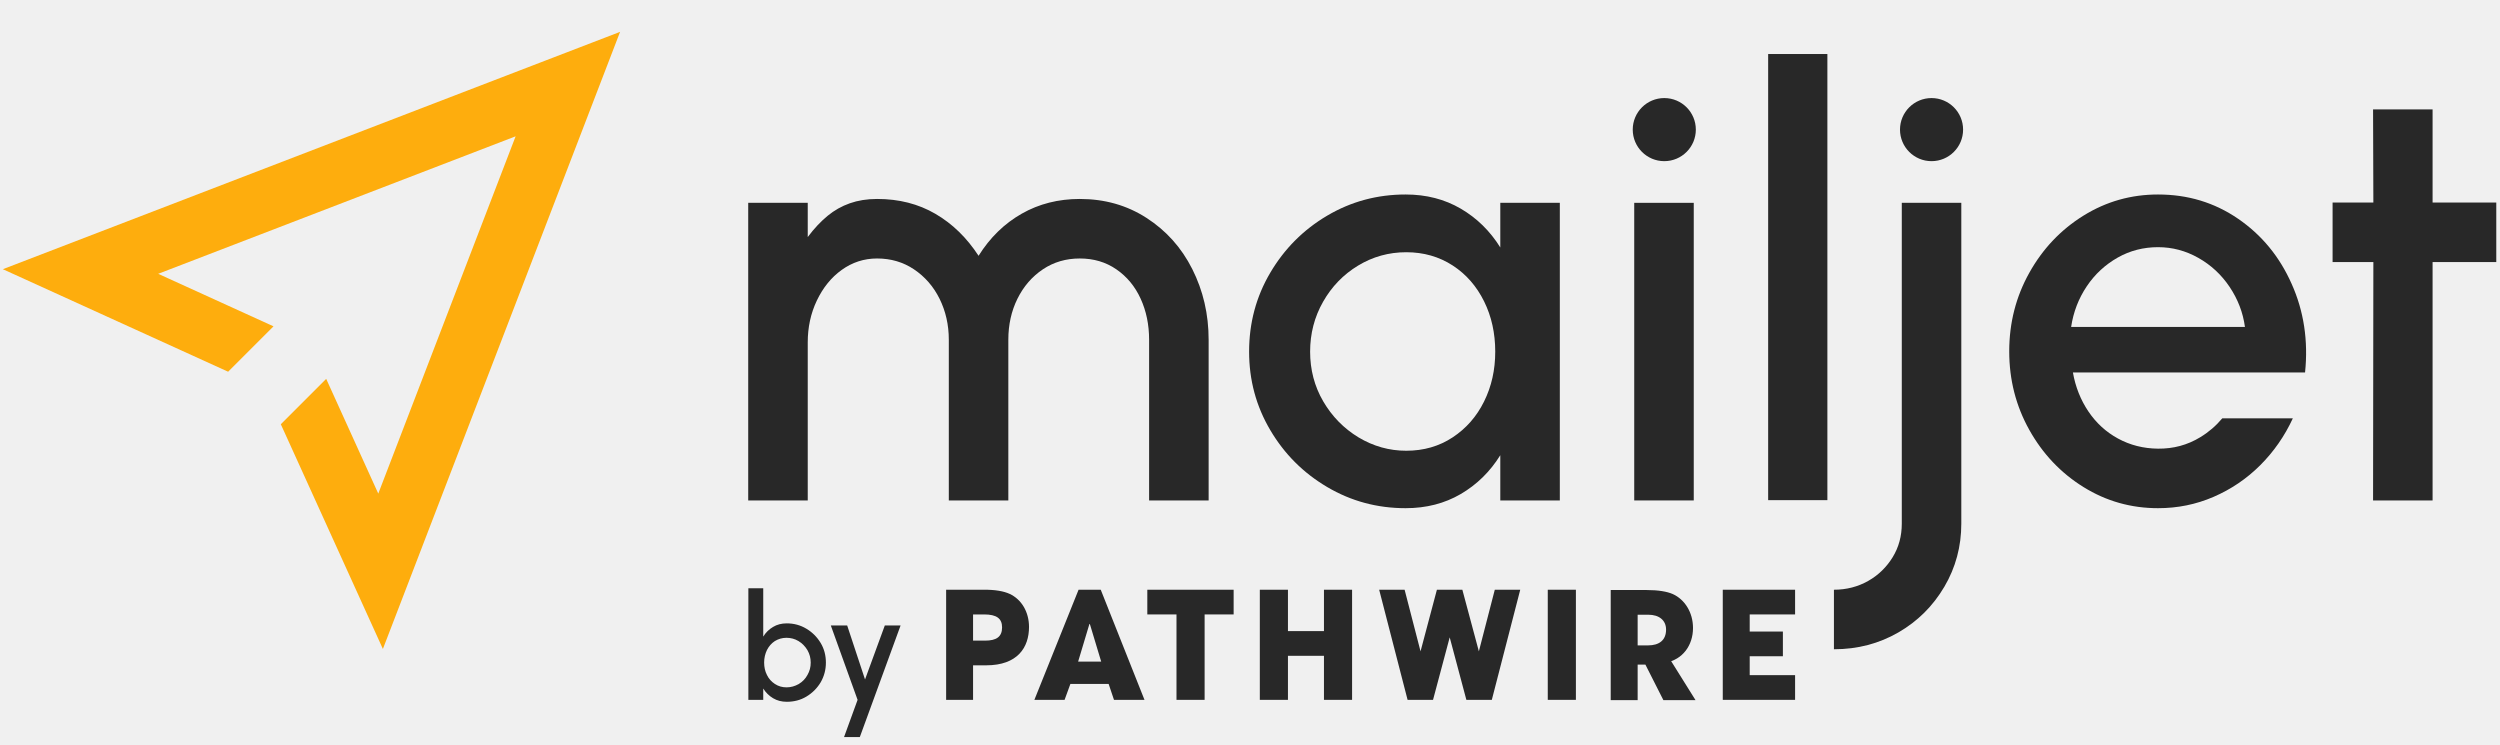
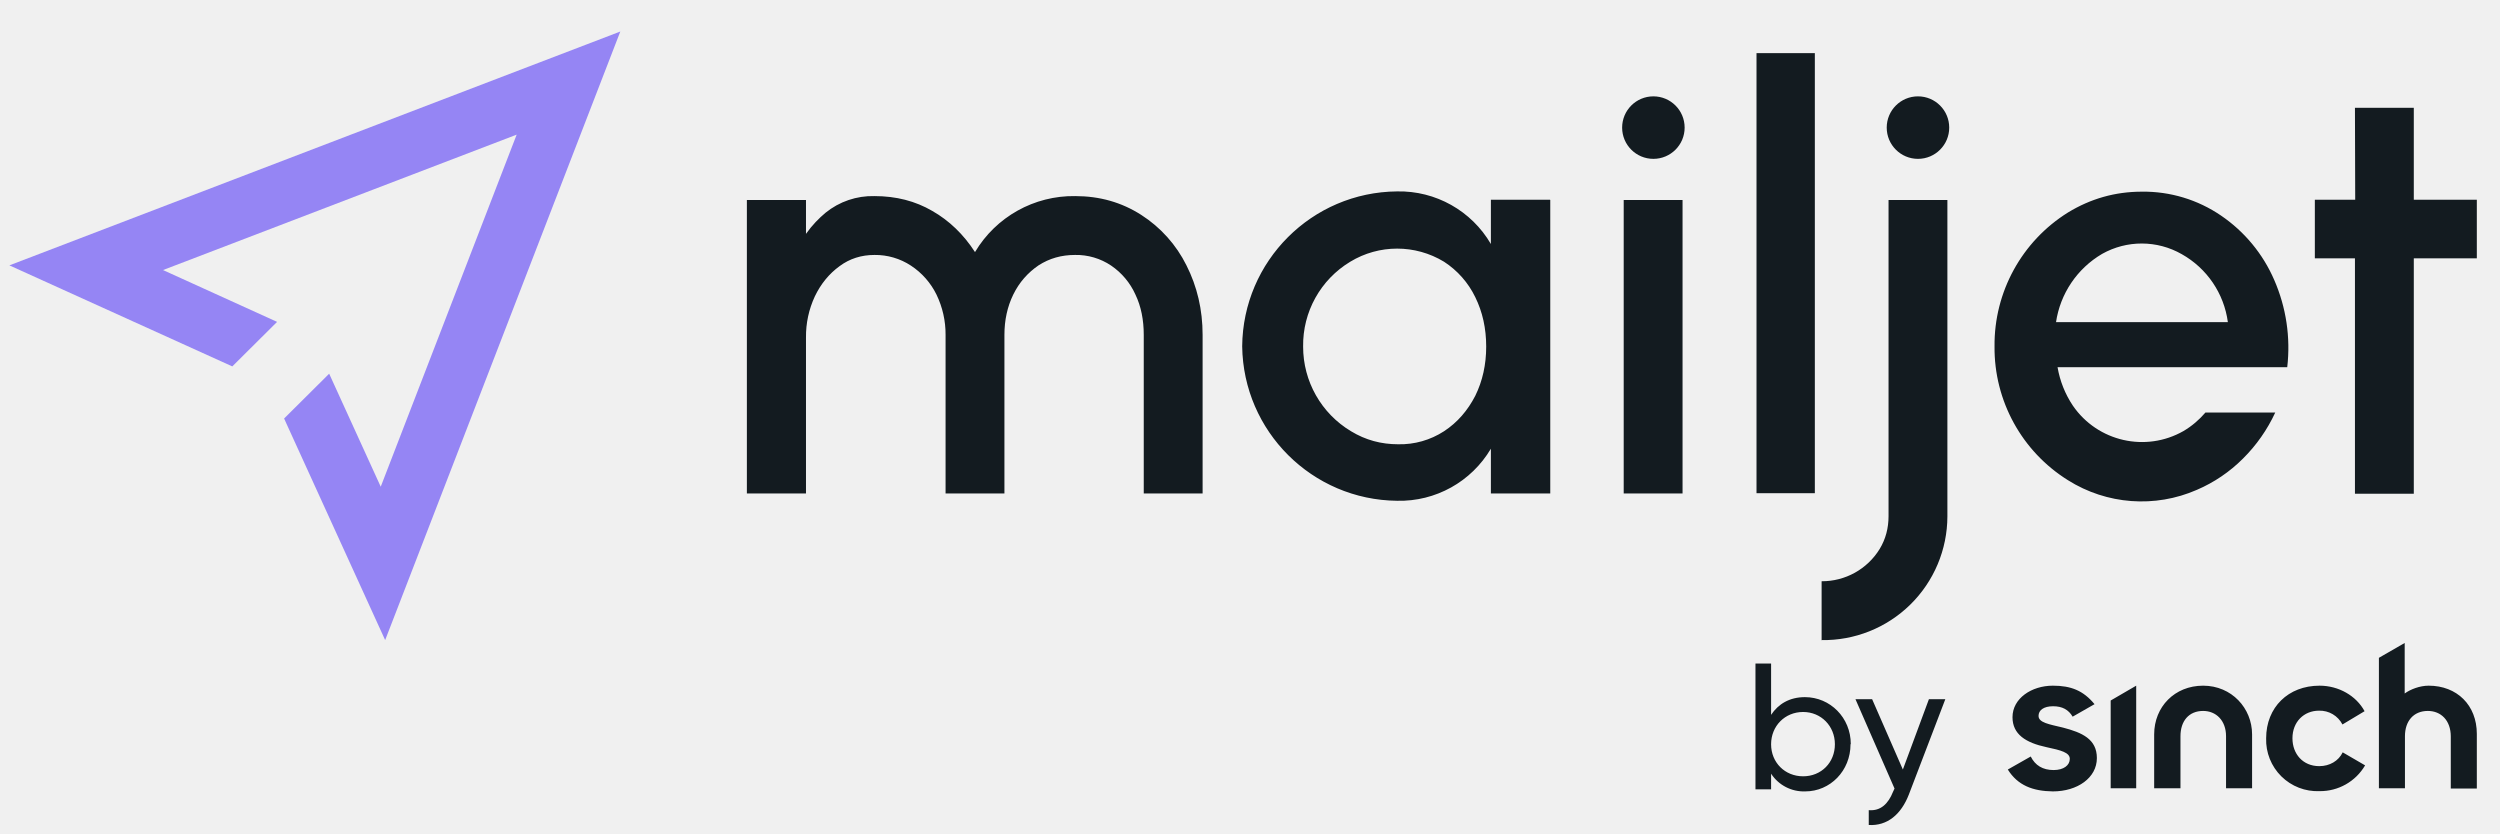
- <svg xmlns="http://www.w3.org/2000/svg" version="1.1" id="Layer_1" x="0px" y="0px" viewBox="0 0 1680 500" style="enable-background:new 0 0 1680 500;" xml:space="preserve">
-   <style type="text/css">
- 	.st0{fill:#282828;}
- 	.st1{fill:#FEAD0D;}
- </style>
-   <g>
-     <path class="st0" d="M502.8,136.3h40v23c4.4-5.9,8.9-10.6,13.4-14.3c4.5-3.7,9.5-6.5,14.9-8.4c5.4-1.9,11.5-2.9,18.3-2.9   c14.7,0,27.7,3.3,39.2,10c11.5,6.7,21.1,16.1,29,28.2c7.7-12.3,17.4-21.7,29-28.3c11.6-6.6,24.6-9.9,39-9.9   c16.7,0,31.6,4.2,44.8,12.7c13.2,8.5,23.5,19.9,30.8,34.4c7.3,14.5,11,30.3,11,47.5v108h-40v-108c0-10.1-1.9-19.3-5.7-27.6   c-3.8-8.3-9.2-14.8-16.3-19.7c-7.1-4.9-15.3-7.3-24.6-7.3c-9.2,0-17.5,2.4-24.8,7.3c-7.3,4.9-13,11.5-17.1,19.8   c-4.1,8.3-6.1,17.5-6.1,27.5v108h-40v-108c0-10-2.1-19.2-6.2-27.5c-4.1-8.3-9.9-14.9-17.2-19.8c-7.3-4.9-15.6-7.3-24.8-7.3   c-8.8,0-16.7,2.6-23.8,7.7c-7.1,5.1-12.6,12-16.7,20.6c-4.1,8.6-6.1,18-6.1,28.1v106.2h-40V136.3z" />
-     <path class="st0" d="M1048.2,136.3v200h-40v-30.4c-6.9,11.1-15.8,19.8-26.6,26.1s-23.1,9.5-37,9.5c-19.1,0-36.6-4.7-52.7-14.2   c-16.1-9.5-28.8-22.2-38.3-38.3c-9.5-16.1-14.2-33.6-14.2-52.7c0-19.2,4.7-36.9,14.2-53c9.5-16.1,22.2-28.9,38.3-38.4   c16.1-9.5,33.6-14.2,52.7-14.2c13.9,0,26.2,3.2,37,9.5c10.8,6.3,19.7,15,26.6,26.1v-30H1048.2z M945,302.9c11.7,0,22.1-3,31.2-9   c9.1-6,16.1-14,21.1-24.1c5-10.1,7.5-21.2,7.5-33.5c0-12.4-2.5-23.7-7.5-33.8c-5-10.1-12-18.2-21.1-24.1   c-9.1-5.9-19.5-8.9-31.2-8.9c-11.7,0-22.5,3-32.4,9c-9.9,6-17.7,14.1-23.5,24.3s-8.7,21.4-8.7,33.5c0,12.1,2.9,23.3,8.8,33.4   c5.9,10.1,13.8,18.2,23.7,24.2C922.9,299.9,933.6,302.9,945,302.9z" />
-     <path class="st0" d="M1138.2,136.3v200h-40v-200H1138.2z" />
-     <path class="st0" d="M1188.2,36.3h39.8v299.8h-39.8V36.3z" />
-     <path class="st0" d="M1232.4,436.3c0-2.4,0-5.1,0-8.1s0-6.1,0-9.3c0-4,0-7.9,0-11.8c0-3.9,0-7.5,0-10.8c8.4,0,16.1-2,23-5.9   c6.9-3.9,12.4-9.3,16.5-16c4.1-6.7,6.1-14.2,6.1-22.5V136.3h40v215.6c0,15.3-3.8,29.5-11.4,42.4c-7.6,12.9-17.9,23.2-30.9,30.7   C1262.7,432.5,1248.3,436.3,1232.4,436.3z" />
-     <path class="st0" d="M1540,190.8c-8.1-18.3-20.1-32.9-36-43.8c-15.9-10.9-33.8-16.3-53.8-16.3c-18.1,0-34.8,4.7-50.1,14.2   c-15.3,9.5-27.4,22.3-36.4,38.4s-13.5,33.7-13.5,52.8c0,19.1,4.5,36.7,13.5,52.8s21.1,28.9,36.4,38.4c15.3,9.5,32,14.2,50.1,14.2   c13.1,0,25.5-2.5,37.3-7.6c11.8-5.1,22.3-12.2,31.4-21.3c9.1-9.1,16.4-19.6,21.9-31.5h-47.4c-4.3,5.1-9.2,9.3-14.8,12.7   c-8.7,5.3-18.1,7.8-28.4,7.7c-9.9-0.1-18.8-2.4-26.9-6.8s-14.7-10.5-19.9-18.2s-8.7-16.5-10.4-26.2h156   C1551.2,229,1548.2,209.1,1540,190.8z M1391.8,219.7c1.5-10,5-19.1,10.5-27.3c5.5-8.2,12.5-14.6,20.8-19.3c8.3-4.7,17.4-7,27.1-7   c9.6,0,18.6,2.4,27.1,7.2s15.5,11.3,21,19.5s9,17.2,10.3,26.9H1391.8z" />
-     <path class="st0" d="M1634.7,176.1v160.2h-40l0.2-160.2h-27.4v-40h27.4l-0.2-62.6h40v62.6h42.8v40H1634.7z" />
-     <circle class="st0" cx="1118.4" cy="87.1" r="21.2" />
-     <circle class="st0" cx="1298" cy="87.1" r="21.2" />
-   </g>
-   <path class="st1" d="M1.9,180.9l151.4,68.9l30.5-30.5l-77.5-35.3l240.2-92.4l-92.3,240.1l-35-77.1l-30.5,30.5l1.6,3.5l67,147.5  L416.7,21.4L1.9,180.9z" />
-   <g>
-     <path class="st0" d="M635.8,470.3v-74h25c7.9-0.1,13.8,1,17.7,2.8c8,3.7,13,12.2,13,22.2c0,13.7-7.6,25.8-28.8,25.8h-8.8v23.2   H635.8z M662,430.5c7.6,0,11.4-2.6,11.4-8.9c0-6-3.7-8.7-12.1-8.7h-7.4v17.6H662z" />
-     <path class="st0" d="M748.6,470.3l-3.6-10.7h-25.7l-3.9,10.7h-20.3l29.7-74h14.9l29.4,74H748.6z M732.4,419.4l-0.3-0.1l-7.6,25.3   H740L732.4,419.4z" />
-     <path class="st0" d="M790.6,470.3v-57.4H771v-16.6h58v16.6h-19.5v57.4H790.6z" />
-     <path class="st0" d="M889.7,470.3v-29.6h-24.2v29.6h-18.9v-74h18.9v27.8h24.2v-27.8h18.9v74H889.7z" />
-     <path class="st0" d="M1040.1,470.3v-74h18.9v74H1040.1z" />
-     <path class="st0" d="M1157.7,470.3v-74h48.6v16.6h-30.5v11.5h22.3V441h-22.3v12.7h30.5v16.6H1157.7z" />
-     <line class="st0" x1="984.9" y1="470.3" x2="1002" y2="470.3" />
-     <polygon class="st0" points="1004.5,396.3 993.8,437.7 982.7,396.3 965.6,396.3 954.6,437.7 943.9,396.3 926.8,396.3 945.9,470.3    963,470.3 974.2,428.3 985.4,470.3 985.4,470.3 1002.5,470.3 1002.5,470.3 1021.6,396.3  " />
-     <path class="st0" d="M1117.8,470.5l-12.1-23.9h-5h-0.2v23.9h-18.1v-74h24.2c7.7,0,13.6,1,17.5,2.7c8,3.6,13.6,12.3,13.6,22.8   c0,11.7-7,21.3-18.4,23.3l2.1-3.6l18,28.8H1117.8z M1107.5,433.7c7.5,0,12.1-3.5,12.1-10.6c0-6.4-4.8-10-11.9-10h-7.2v20.6H1107.5z   " />
-   </g>
-   <g>
-     <path class="st0" d="M528.7,418.9c4.8,0,9.2,1.2,13.2,3.6c4,2.4,7.2,5.6,9.6,9.6c2.4,4,3.5,8.4,3.5,13.2c0,4.8-1.2,9.2-3.5,13.2   c-2.4,4-5.6,7.2-9.6,9.6c-4,2.4-8.4,3.5-13.2,3.5c-3.5,0-6.5-0.8-9.2-2.4c-2.7-1.6-4.9-3.8-6.6-6.5v7.6h-10v-75h10v32.5   c1.7-2.8,3.9-4.9,6.6-6.5C522.1,419.7,525.2,418.9,528.7,418.9z M528.6,461.9c2.9,0,5.6-0.8,8.1-2.2c2.5-1.5,4.5-3.5,5.9-6.1   c1.5-2.6,2.2-5.3,2.2-8.3c0-3-0.7-5.8-2.2-8.4c-1.5-2.5-3.5-4.6-6-6.1c-2.5-1.5-5.2-2.2-8.1-2.2s-5.5,0.8-7.8,2.2   c-2.3,1.5-4,3.5-5.3,6c-1.2,2.5-1.9,5.3-1.9,8.4c0,3.1,0.6,5.9,1.9,8.4c1.2,2.5,3,4.5,5.3,6C523.1,461.2,525.7,461.9,528.6,461.9z" />
-     <path class="st0" d="M605.2,420.3l-27.4,75h-10.6l9.1-25l-18-50h11l12,36.3l13.3-36.3H605.2z" />
+ <svg xmlns="http://www.w3.org/2000/svg" xmlns:xlink="http://www.w3.org/1999/xlink" viewBox="0 0 96 32">
+   <defs>
+     <path id="Mailjet-Logo_svg__a" d="M0 32h95V0H0z" />
+   </defs>
+   <g fill="none" fill-rule="evenodd" transform="translate(.25)">
+     <mask id="Mailjet-Logo_svg__b" fill="#fff">
+       <use xlink:href="#Mailjet-Logo_svg__a" />
+     </mask>
+     <path fill="#131B20" d="M91.1 30.27v-5.01l.99-.57v1.94c.22-.16.58-.3.92-.3 1.09 0 1.85.75 1.85 1.85v2.1h-1v-2c0-.62-.38-.98-.88-.98-.55 0-.88.39-.88.97v2h-1Zm-4.33-1.92c0-1.19.85-2.02 2.05-2.02.74 0 1.41.39 1.73.98l-.85.51a.98.98 0 0 0-.9-.53c-.58 0-1.02.43-1.02 1.06 0 .6.4 1.07 1.03 1.07.4 0 .74-.2.9-.53l.86.5a2 2 0 0 1-1.75.99 1.97 1.97 0 0 1-2.05-2.03Zm-4.3 1.92V28.2c0-1.06.79-1.87 1.88-1.87 1.1 0 1.88.87 1.88 1.87v2.07h-1v-2c0-.6-.38-.97-.88-.97-.55 0-.87.39-.87.97v2h-1Zm-1.67 0V26.9l.98-.57v3.94h-.98Zm-3.95-.72.88-.5c.17.34.46.52.88.52.38 0 .62-.18.62-.43 0-.24-.33-.33-.9-.45-.79-.17-1.3-.49-1.3-1.15 0-.72.73-1.21 1.55-1.21.7 0 1.17.19 1.6.71l-.84.48c-.16-.27-.4-.4-.75-.4-.36 0-.56.15-.56.37 0 .26.4.32.94.45.73.19 1.3.44 1.3 1.17 0 .76-.75 1.28-1.69 1.28-.77-.01-1.35-.23-1.73-.84Zm-2.4-2.7-1.4 3.66c-.3.77-.83 1.21-1.54 1.17v-.57c.46.04.75-.25.93-.7l.06-.13-1.5-3.43h.64l1.18 2.7 1-2.7h.64Zm-4.24 1.73c0-.7-.53-1.24-1.22-1.24-.7 0-1.23.54-1.23 1.24s.53 1.23 1.23 1.23 1.22-.53 1.22-1.23m.6 0c0 1.02-.78 1.81-1.74 1.81a1.5 1.5 0 0 1-1.31-.68v.6h-.6v-4.83h.6v1.97c.28-.42.71-.68 1.3-.68.97 0 1.76.79 1.76 1.8M92.44 9.93v9.03h-2.26V9.92h-1.54V7.67h1.55l-.01-3.53h2.26v3.53h2.42v2.25h-2.42ZM78.7 12.38a3.66 3.66 0 0 1 1.77-2.63 3.1 3.1 0 0 1 3.06.01 3.53 3.53 0 0 1 1.77 2.61h-6.6Zm8.38-1.63a5.75 5.75 0 0 0-2.04-2.47A5.27 5.27 0 0 0 82 7.36c-1.03 0-1.97.27-2.84.8a5.99 5.99 0 0 0-2.82 5.14 5.99 5.99 0 0 0 2.82 5.14 5.3 5.3 0 0 0 4.95.37 5.64 5.64 0 0 0 1.77-1.2 6.1 6.1 0 0 0 1.24-1.77h-2.68c-.24.28-.52.52-.84.71a3.22 3.22 0 0 1-4.25-.97 3.8 3.8 0 0 1-.59-1.48h8.82a6.5 6.5 0 0 0-.5-3.35ZM74.6 4.9a1.2 1.2 0 1 1-2.4 0 1.2 1.2 0 0 1 2.4 0m-4.9 19.67v-2.25a2.6 2.6 0 0 0 2.23-1.24c.23-.38.34-.8.34-1.26V7.68h2.26v12.15a4.76 4.76 0 0 1-4.84 4.75m-2.5-5.64h2.25V2.04H67.2v16.9ZM64.44 4.9a1.2 1.2 0 1 1-2.4 0 1.2 1.2 0 0 1 2.4 0M62.1 18.95h2.26V7.68H62.1v11.27Zm-8.66-1.89a3.1 3.1 0 0 0 1.76-.5c.52-.34.91-.8 1.2-1.36.28-.57.42-1.2.42-1.89 0-.7-.14-1.33-.42-1.9a3.37 3.37 0 0 0-1.2-1.36 3.47 3.47 0 0 0-3.6 0 3.74 3.74 0 0 0-1.81 3.26 3.78 3.78 0 0 0 1.84 3.25c.56.34 1.16.5 1.81.5Zm5.84-9.38v11.27H57v-1.72a4.07 4.07 0 0 1-3.6 2 6.01 6.01 0 0 1-5.95-5.93 6 6 0 0 1 5.95-5.95A4.07 4.07 0 0 1 57 9.37v-1.7h2.27Zm-30.85 0h2.27v1.3c.24-.34.5-.6.75-.81a2.87 2.87 0 0 1 1.88-.64c.83 0 1.57.19 2.22.57.65.37 1.2.9 1.64 1.58a4.4 4.4 0 0 1 3.85-2.15c.94 0 1.78.24 2.53.72a4.88 4.88 0 0 1 1.74 1.94c.41.81.62 1.7.62 2.67v6.09h-2.26v-6.09c0-.57-.1-1.09-.32-1.55a2.67 2.67 0 0 0-.93-1.11 2.4 2.4 0 0 0-1.39-.41c-.52 0-.98.13-1.4.4-.41.28-.74.65-.97 1.12-.23.47-.34.99-.34 1.55v6.09h-2.26v-6.09a3.5 3.5 0 0 0-.35-1.55 2.81 2.81 0 0 0-.98-1.11 2.49 2.49 0 0 0-1.4-.41c-.5 0-.95.14-1.34.43-.4.29-.72.68-.95 1.16a3.64 3.64 0 0 0-.34 1.58v5.99h-2.27V7.68Z" mask="url(#Mailjet-Logo_svg__b)" />
+     <path fill="#9585F4" d="m.11 10.19 8.56 3.88 1.72-1.71-4.38-1.99 13.58-5.2-5.22 13.52-1.98-4.34-1.73 1.72.09.2 3.79 8.31 9.03-23.37z" mask="url(#Mailjet-Logo_svg__b)" />
  </g>
</svg>
